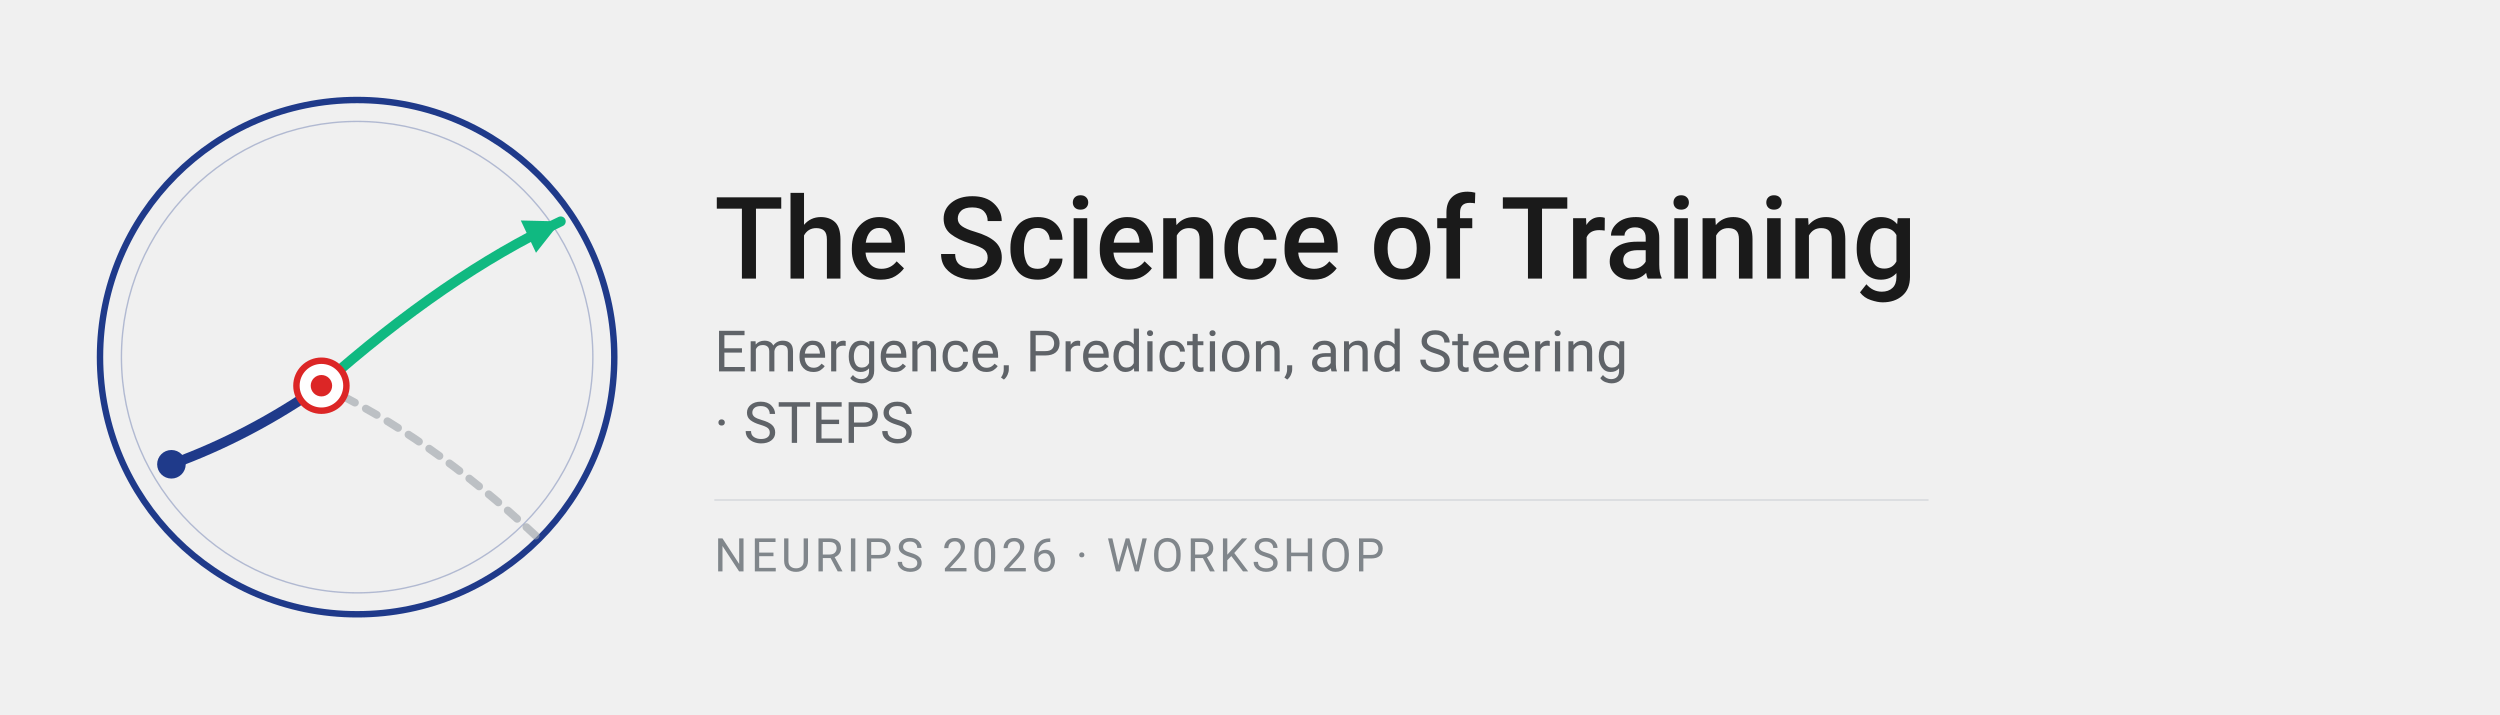
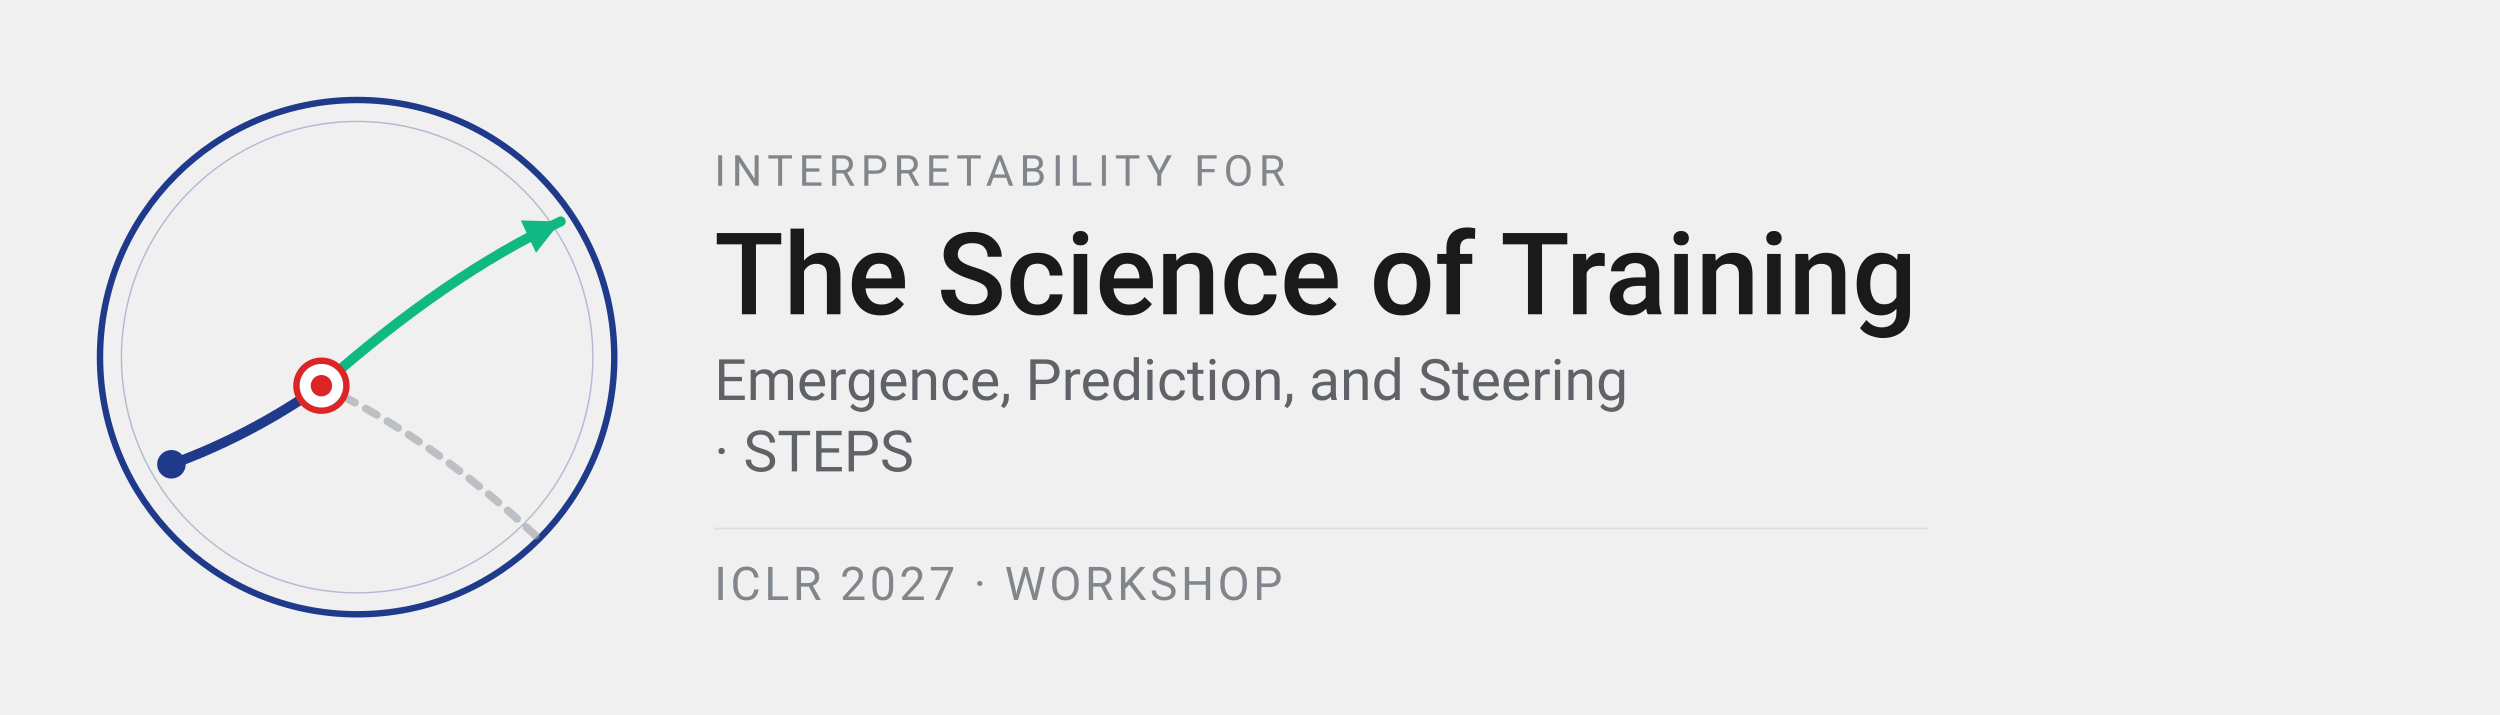
- <svg xmlns="http://www.w3.org/2000/svg" viewBox="0 0 700 200" role="img" aria-label="The Science of Training workshop horizontal lockup">
+ <svg xmlns="http://www.w3.org/2000/svg" viewBox="0 0 700 200" role="img" aria-label="Interpretability for the Science of Training workshop horizontal lockup">
  <g transform="translate(20, 20)">
    <circle cx="80" cy="80" r="72" fill="none" stroke="#1f3a8a" stroke-width="1.8" />
    <circle cx="80" cy="80" r="66" fill="none" stroke="#1f3a8a" stroke-width="0.4" opacity="0.3" />
    <path d="M 28 110 Q 50 102 70 88" fill="none" stroke="#1f3a8a" stroke-width="2.8" stroke-linecap="round" />
    <path d="M 70 88 Q 100 102 130 130" fill="none" stroke="#9aa0a6" stroke-width="2.2" stroke-linecap="round" stroke-dasharray="3.5 3.5" opacity="0.6" />
    <path d="M 70 88 Q 105 57 137 42" fill="none" stroke="#10b981" stroke-width="2.8" stroke-linecap="round" />
    <g transform="translate(137 42) rotate(-25.2)">
      <path d="M 0 0 L -10 -5 L -10 5 Z" fill="#10b981" />
    </g>
    <circle cx="28" cy="110" r="4" fill="#1f3a8a" />
    <circle cx="70" cy="88" r="7" fill="#ffffff" stroke="#dc2626" stroke-width="1.8" />
    <circle cx="70" cy="88" r="3" fill="#dc2626" />
  </g>
  <g font-family="-apple-system, BlinkMacSystemFont, 'Segoe UI', Roboto, sans-serif">
-     <text x="200" y="78" font-size="32" font-weight="500" fill="#1a1a1a">The Science of Training</text>
-     <text x="200" y="104" font-size="16" fill="#5f6368">Emergence, Prediction, and Steering</text>
-     <text x="200" y="124" font-size="16" fill="#5f6368">· STEPS</text>
-     <line x1="200" y1="140" x2="540" y2="140" stroke="#dadce0" stroke-width="0.5" />
-     <text x="200" y="160" font-size="13" fill="#80868b" letter-spacing="1">NEURIPS 2026 · WORKSHOP</text>
+     <text x="200" y="52" font-size="12" fill="#80868b" letter-spacing="1.6">INTERPRETABILITY FOR</text>
+     <text x="200" y="88" font-size="32" font-weight="500" fill="#1a1a1a">The Science of Training</text>
+     <text x="200" y="112" font-size="16" fill="#5f6368">Emergence, Prediction, and Steering</text>
+     <text x="200" y="132" font-size="16" fill="#5f6368">· STEPS</text>
+     <line x1="200" y1="148" x2="540" y2="148" stroke="#dadce0" stroke-width="0.5" />
+     <text x="200" y="168" font-size="13" fill="#80868b" letter-spacing="1">ICLR 2027 · WORKSHOP</text>
  </g>
</svg>
